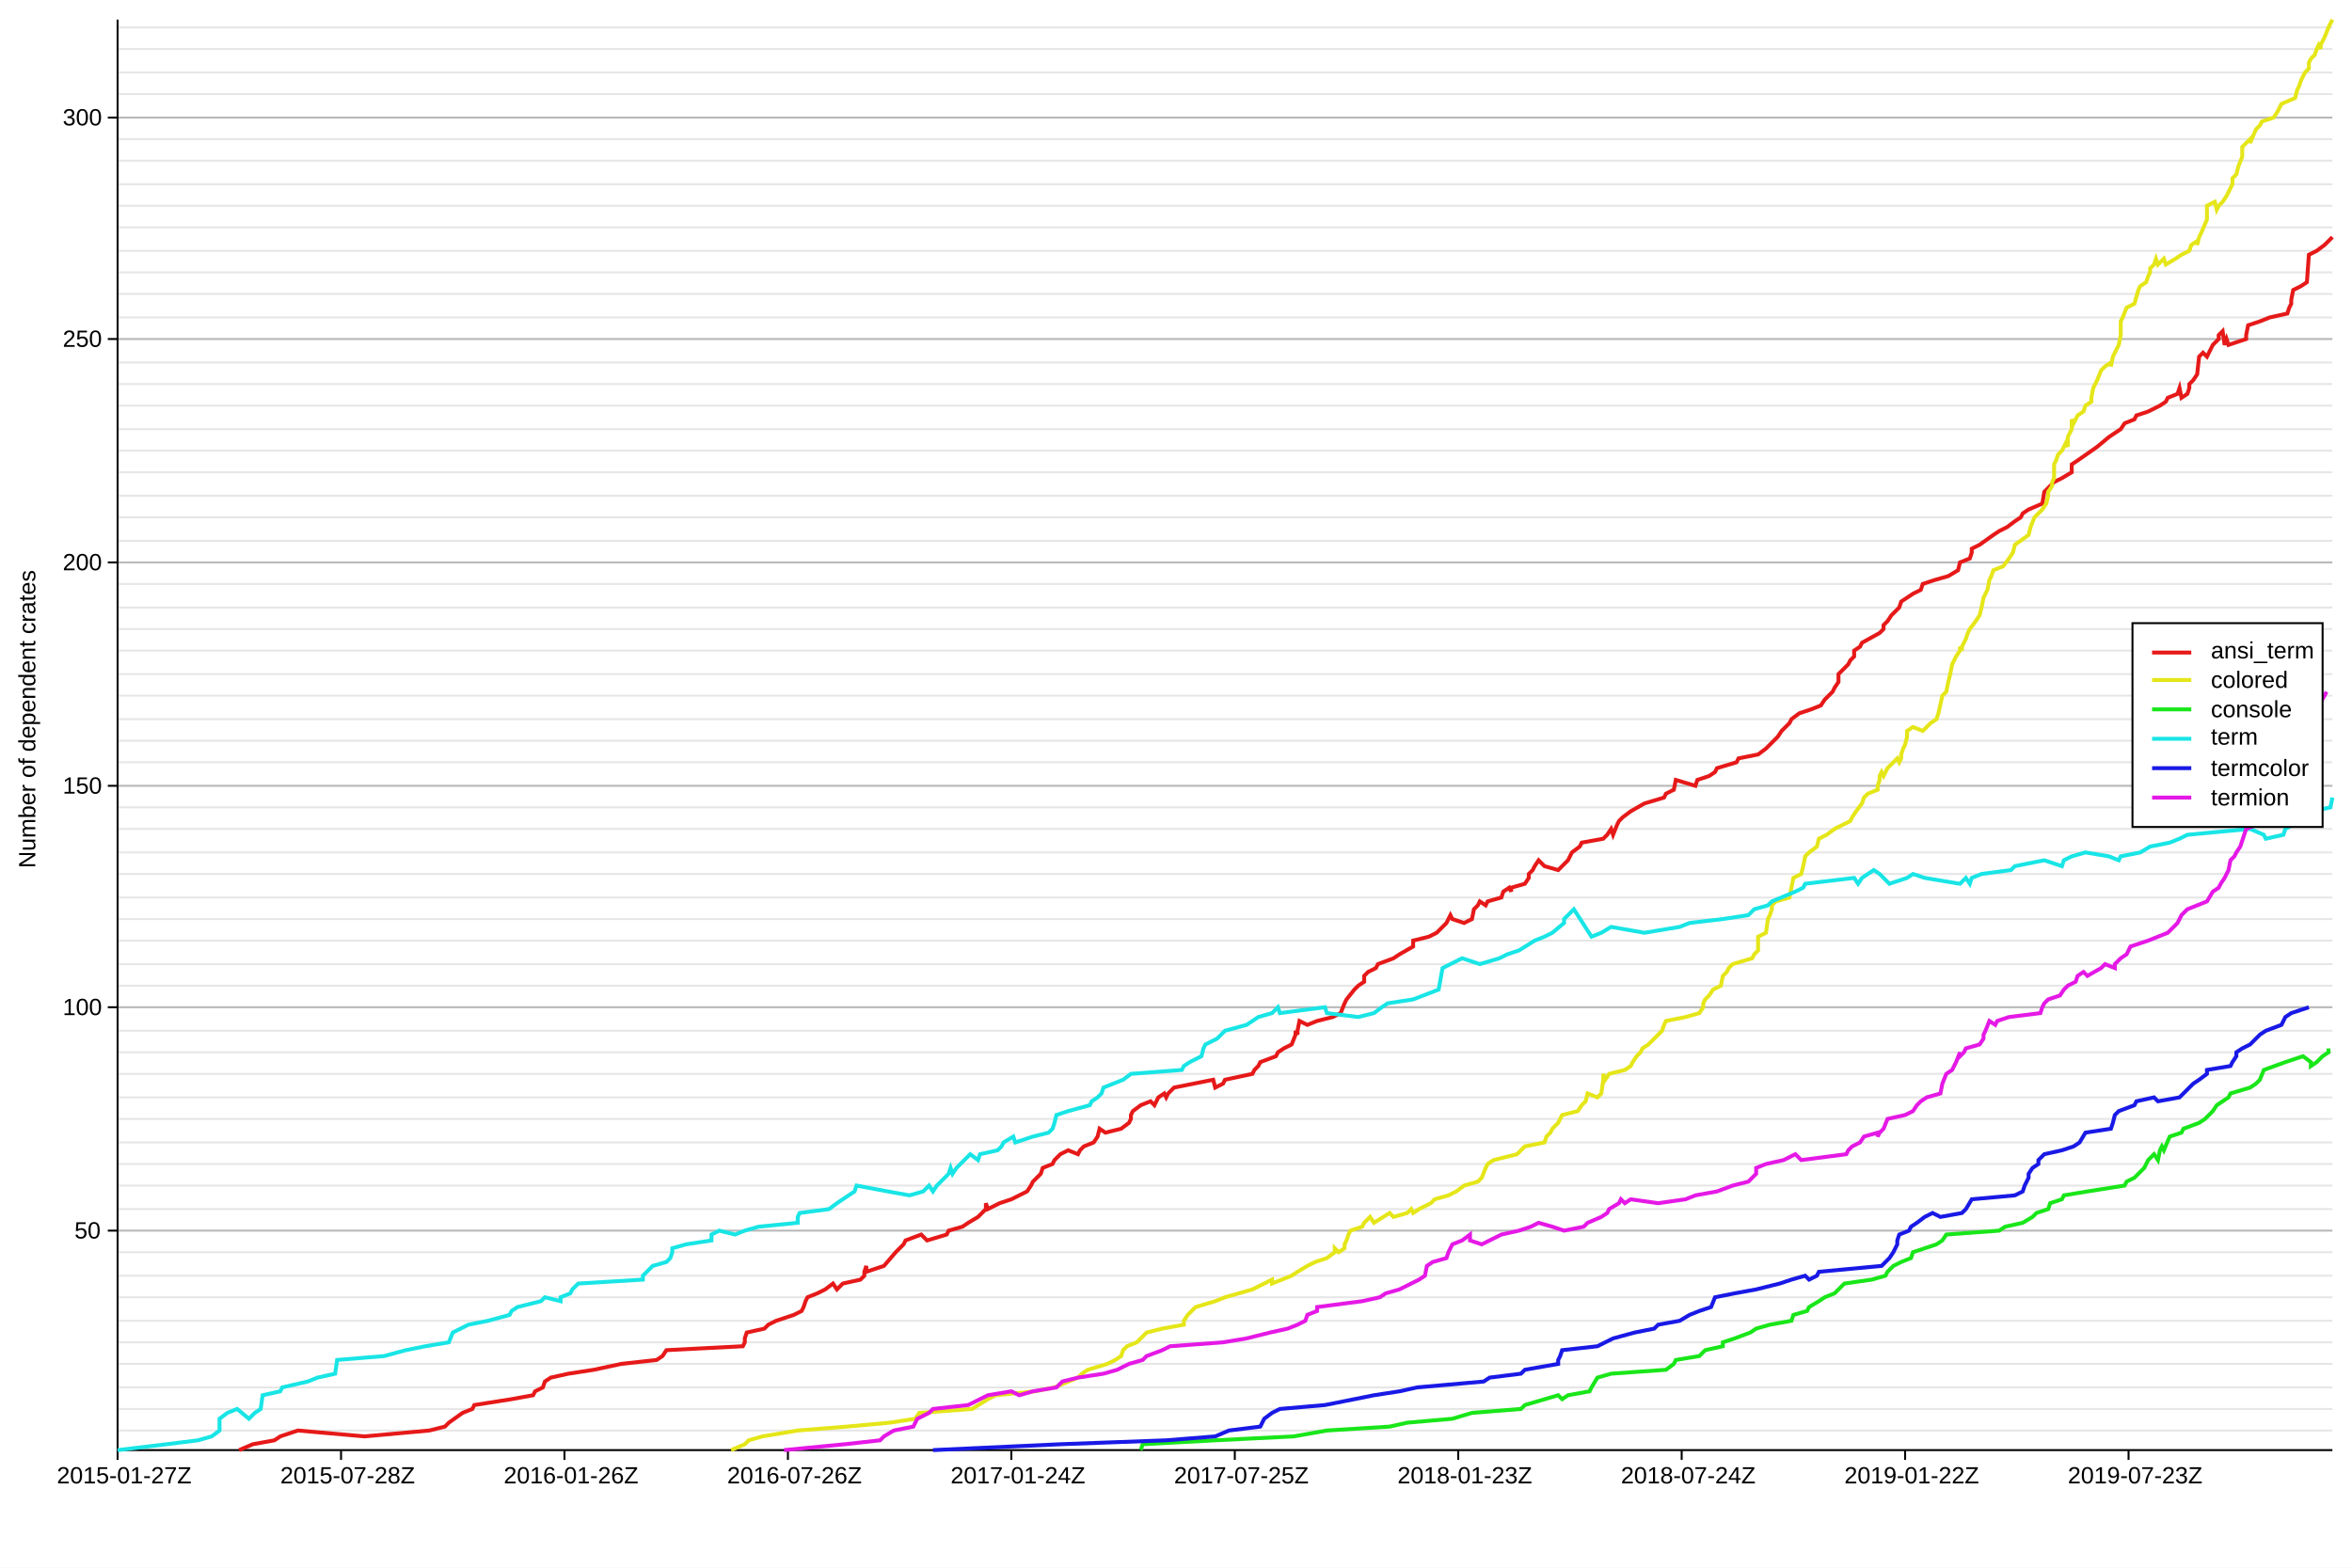
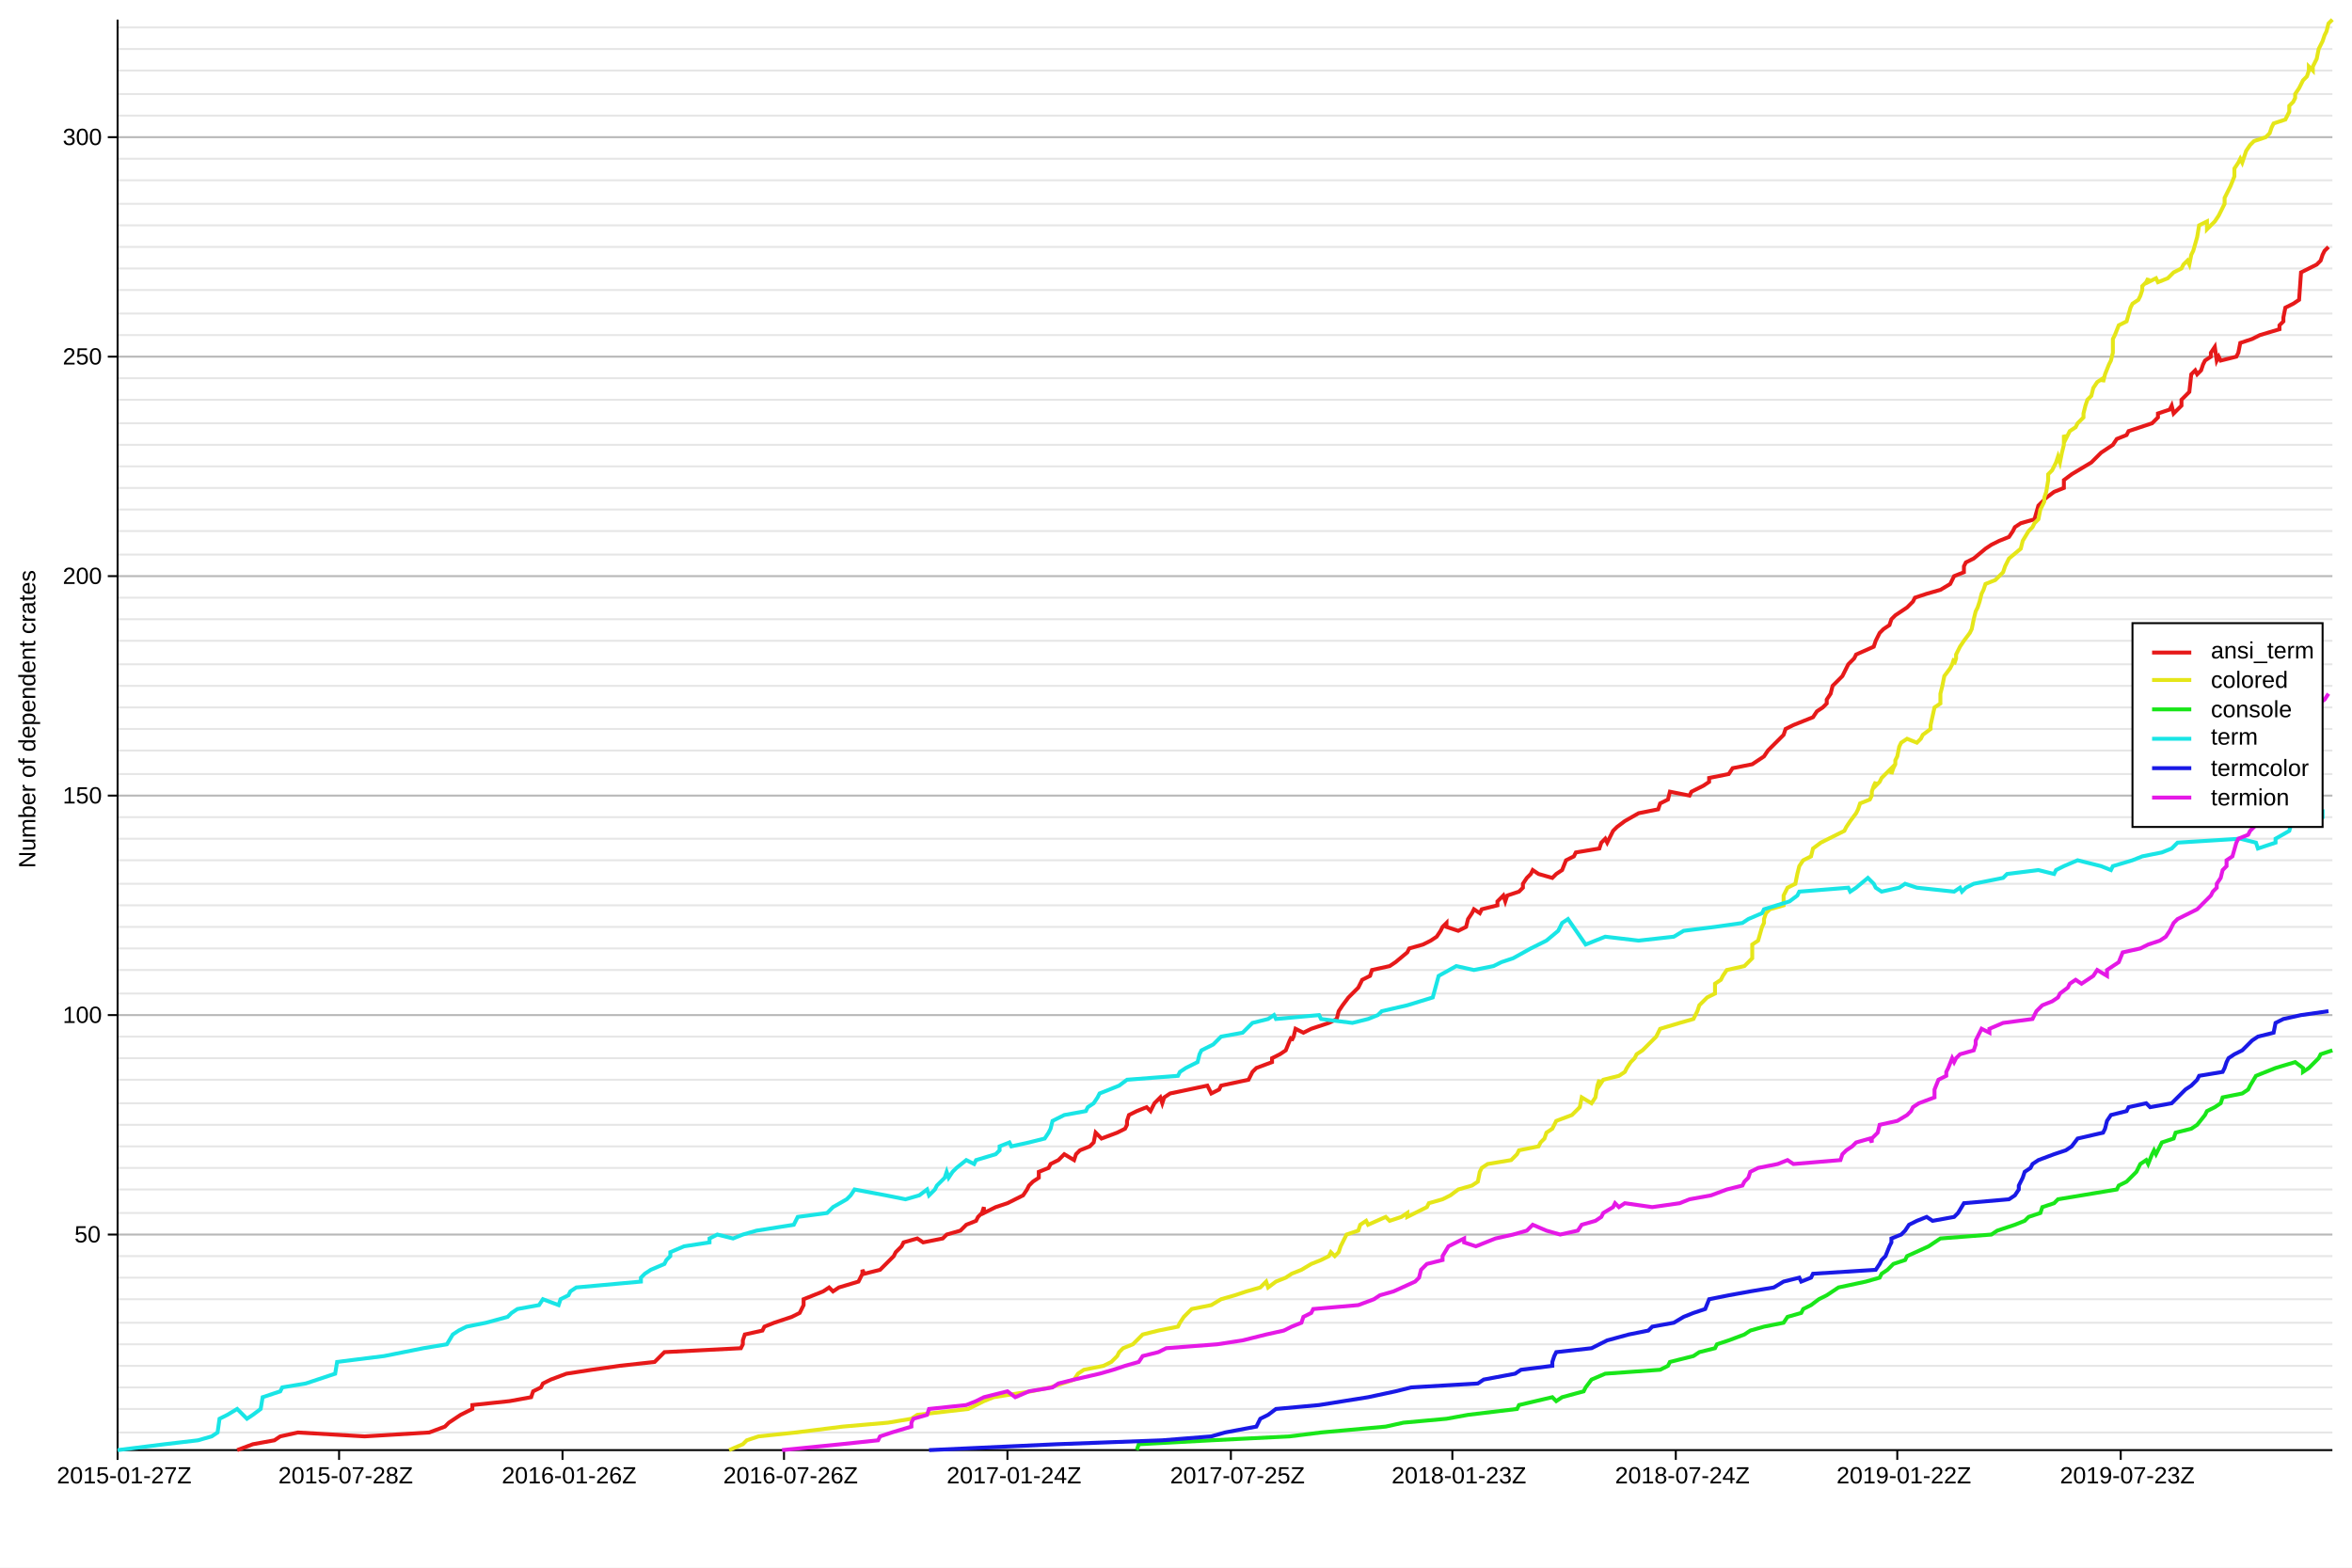
<svg xmlns="http://www.w3.org/2000/svg" viewBox="0 0 1200 800">
  <rect fill="#FFFFFF" height="800" opacity="1" stroke="none" width="1200" x="0" y="0" />
-   <line opacity="0.1" stroke="#000000" stroke-width="1" x1="60" x2="1190" y1="730" y2="730" />
+   <line opacity="0.1" stroke="#000000" stroke-width="1" x1="60" x2="1190" y1="731" y2="731" />
  <line opacity="0.1" stroke="#000000" stroke-width="1" x1="60" x2="1190" y1="719" y2="719" />
  <line opacity="0.1" stroke="#000000" stroke-width="1" x1="60" x2="1190" y1="708" y2="708" />
-   <line opacity="0.1" stroke="#000000" stroke-width="1" x1="60" x2="1190" y1="696" y2="696" />
-   <line opacity="0.1" stroke="#000000" stroke-width="1" x1="60" x2="1190" y1="685" y2="685" />
-   <line opacity="0.1" stroke="#000000" stroke-width="1" x1="60" x2="1190" y1="674" y2="674" />
-   <line opacity="0.1" stroke="#000000" stroke-width="1" x1="60" x2="1190" y1="662" y2="662" />
-   <line opacity="0.1" stroke="#000000" stroke-width="1" x1="60" x2="1190" y1="651" y2="651" />
-   <line opacity="0.1" stroke="#000000" stroke-width="1" x1="60" x2="1190" y1="639" y2="639" />
-   <line opacity="0.1" stroke="#000000" stroke-width="1" x1="60" x2="1190" y1="628" y2="628" />
-   <line opacity="0.1" stroke="#000000" stroke-width="1" x1="60" x2="1190" y1="617" y2="617" />
-   <line opacity="0.1" stroke="#000000" stroke-width="1" x1="60" x2="1190" y1="605" y2="605" />
-   <line opacity="0.1" stroke="#000000" stroke-width="1" x1="60" x2="1190" y1="594" y2="594" />
-   <line opacity="0.1" stroke="#000000" stroke-width="1" x1="60" x2="1190" y1="583" y2="583" />
-   <line opacity="0.1" stroke="#000000" stroke-width="1" x1="60" x2="1190" y1="571" y2="571" />
-   <line opacity="0.1" stroke="#000000" stroke-width="1" x1="60" x2="1190" y1="560" y2="560" />
-   <line opacity="0.1" stroke="#000000" stroke-width="1" x1="60" x2="1190" y1="548" y2="548" />
-   <line opacity="0.1" stroke="#000000" stroke-width="1" x1="60" x2="1190" y1="537" y2="537" />
-   <line opacity="0.1" stroke="#000000" stroke-width="1" x1="60" x2="1190" y1="526" y2="526" />
-   <line opacity="0.1" stroke="#000000" stroke-width="1" x1="60" x2="1190" y1="514" y2="514" />
-   <line opacity="0.1" stroke="#000000" stroke-width="1" x1="60" x2="1190" y1="503" y2="503" />
-   <line opacity="0.1" stroke="#000000" stroke-width="1" x1="60" x2="1190" y1="492" y2="492" />
-   <line opacity="0.1" stroke="#000000" stroke-width="1" x1="60" x2="1190" y1="480" y2="480" />
-   <line opacity="0.1" stroke="#000000" stroke-width="1" x1="60" x2="1190" y1="469" y2="469" />
-   <line opacity="0.1" stroke="#000000" stroke-width="1" x1="60" x2="1190" y1="458" y2="458" />
-   <line opacity="0.1" stroke="#000000" stroke-width="1" x1="60" x2="1190" y1="446" y2="446" />
-   <line opacity="0.1" stroke="#000000" stroke-width="1" x1="60" x2="1190" y1="435" y2="435" />
-   <line opacity="0.1" stroke="#000000" stroke-width="1" x1="60" x2="1190" y1="423" y2="423" />
-   <line opacity="0.1" stroke="#000000" stroke-width="1" x1="60" x2="1190" y1="412" y2="412" />
-   <line opacity="0.1" stroke="#000000" stroke-width="1" x1="60" x2="1190" y1="401" y2="401" />
-   <line opacity="0.1" stroke="#000000" stroke-width="1" x1="60" x2="1190" y1="389" y2="389" />
-   <line opacity="0.1" stroke="#000000" stroke-width="1" x1="60" x2="1190" y1="378" y2="378" />
-   <line opacity="0.1" stroke="#000000" stroke-width="1" x1="60" x2="1190" y1="367" y2="367" />
-   <line opacity="0.1" stroke="#000000" stroke-width="1" x1="60" x2="1190" y1="355" y2="355" />
-   <line opacity="0.1" stroke="#000000" stroke-width="1" x1="60" x2="1190" y1="344" y2="344" />
-   <line opacity="0.1" stroke="#000000" stroke-width="1" x1="60" x2="1190" y1="332" y2="332" />
-   <line opacity="0.1" stroke="#000000" stroke-width="1" x1="60" x2="1190" y1="321" y2="321" />
-   <line opacity="0.1" stroke="#000000" stroke-width="1" x1="60" x2="1190" y1="310" y2="310" />
-   <line opacity="0.1" stroke="#000000" stroke-width="1" x1="60" x2="1190" y1="298" y2="298" />
-   <line opacity="0.1" stroke="#000000" stroke-width="1" x1="60" x2="1190" y1="287" y2="287" />
-   <line opacity="0.1" stroke="#000000" stroke-width="1" x1="60" x2="1190" y1="276" y2="276" />
-   <line opacity="0.1" stroke="#000000" stroke-width="1" x1="60" x2="1190" y1="264" y2="264" />
-   <line opacity="0.1" stroke="#000000" stroke-width="1" x1="60" x2="1190" y1="253" y2="253" />
-   <line opacity="0.1" stroke="#000000" stroke-width="1" x1="60" x2="1190" y1="241" y2="241" />
-   <line opacity="0.1" stroke="#000000" stroke-width="1" x1="60" x2="1190" y1="230" y2="230" />
-   <line opacity="0.1" stroke="#000000" stroke-width="1" x1="60" x2="1190" y1="219" y2="219" />
-   <line opacity="0.1" stroke="#000000" stroke-width="1" x1="60" x2="1190" y1="207" y2="207" />
-   <line opacity="0.1" stroke="#000000" stroke-width="1" x1="60" x2="1190" y1="196" y2="196" />
-   <line opacity="0.1" stroke="#000000" stroke-width="1" x1="60" x2="1190" y1="185" y2="185" />
-   <line opacity="0.1" stroke="#000000" stroke-width="1" x1="60" x2="1190" y1="173" y2="173" />
-   <line opacity="0.1" stroke="#000000" stroke-width="1" x1="60" x2="1190" y1="162" y2="162" />
-   <line opacity="0.1" stroke="#000000" stroke-width="1" x1="60" x2="1190" y1="150" y2="150" />
-   <line opacity="0.1" stroke="#000000" stroke-width="1" x1="60" x2="1190" y1="139" y2="139" />
-   <line opacity="0.1" stroke="#000000" stroke-width="1" x1="60" x2="1190" y1="128" y2="128" />
-   <line opacity="0.1" stroke="#000000" stroke-width="1" x1="60" x2="1190" y1="116" y2="116" />
-   <line opacity="0.1" stroke="#000000" stroke-width="1" x1="60" x2="1190" y1="105" y2="105" />
-   <line opacity="0.1" stroke="#000000" stroke-width="1" x1="60" x2="1190" y1="94" y2="94" />
-   <line opacity="0.1" stroke="#000000" stroke-width="1" x1="60" x2="1190" y1="82" y2="82" />
-   <line opacity="0.1" stroke="#000000" stroke-width="1" x1="60" x2="1190" y1="71" y2="71" />
-   <line opacity="0.1" stroke="#000000" stroke-width="1" x1="60" x2="1190" y1="60" y2="60" />
+   <line opacity="0.1" stroke="#000000" stroke-width="1" x1="60" x2="1190" y1="697" y2="697" />
+   <line opacity="0.1" stroke="#000000" stroke-width="1" x1="60" x2="1190" y1="686" y2="686" />
+   <line opacity="0.1" stroke="#000000" stroke-width="1" x1="60" x2="1190" y1="675" y2="675" />
+   <line opacity="0.1" stroke="#000000" stroke-width="1" x1="60" x2="1190" y1="663" y2="663" />
+   <line opacity="0.1" stroke="#000000" stroke-width="1" x1="60" x2="1190" y1="652" y2="652" />
+   <line opacity="0.1" stroke="#000000" stroke-width="1" x1="60" x2="1190" y1="641" y2="641" />
+   <line opacity="0.1" stroke="#000000" stroke-width="1" x1="60" x2="1190" y1="630" y2="630" />
+   <line opacity="0.1" stroke="#000000" stroke-width="1" x1="60" x2="1190" y1="619" y2="619" />
+   <line opacity="0.1" stroke="#000000" stroke-width="1" x1="60" x2="1190" y1="607" y2="607" />
+   <line opacity="0.1" stroke="#000000" stroke-width="1" x1="60" x2="1190" y1="596" y2="596" />
+   <line opacity="0.1" stroke="#000000" stroke-width="1" x1="60" x2="1190" y1="585" y2="585" />
+   <line opacity="0.1" stroke="#000000" stroke-width="1" x1="60" x2="1190" y1="574" y2="574" />
+   <line opacity="0.1" stroke="#000000" stroke-width="1" x1="60" x2="1190" y1="563" y2="563" />
+   <line opacity="0.1" stroke="#000000" stroke-width="1" x1="60" x2="1190" y1="551" y2="551" />
+   <line opacity="0.1" stroke="#000000" stroke-width="1" x1="60" x2="1190" y1="540" y2="540" />
+   <line opacity="0.1" stroke="#000000" stroke-width="1" x1="60" x2="1190" y1="529" y2="529" />
+   <line opacity="0.1" stroke="#000000" stroke-width="1" x1="60" x2="1190" y1="518" y2="518" />
+   <line opacity="0.1" stroke="#000000" stroke-width="1" x1="60" x2="1190" y1="507" y2="507" />
+   <line opacity="0.1" stroke="#000000" stroke-width="1" x1="60" x2="1190" y1="495" y2="495" />
+   <line opacity="0.1" stroke="#000000" stroke-width="1" x1="60" x2="1190" y1="484" y2="484" />
+   <line opacity="0.1" stroke="#000000" stroke-width="1" x1="60" x2="1190" y1="473" y2="473" />
+   <line opacity="0.1" stroke="#000000" stroke-width="1" x1="60" x2="1190" y1="462" y2="462" />
+   <line opacity="0.1" stroke="#000000" stroke-width="1" x1="60" x2="1190" y1="451" y2="451" />
+   <line opacity="0.1" stroke="#000000" stroke-width="1" x1="60" x2="1190" y1="439" y2="439" />
+   <line opacity="0.1" stroke="#000000" stroke-width="1" x1="60" x2="1190" y1="428" y2="428" />
+   <line opacity="0.1" stroke="#000000" stroke-width="1" x1="60" x2="1190" y1="417" y2="417" />
+   <line opacity="0.1" stroke="#000000" stroke-width="1" x1="60" x2="1190" y1="406" y2="406" />
+   <line opacity="0.1" stroke="#000000" stroke-width="1" x1="60" x2="1190" y1="395" y2="395" />
+   <line opacity="0.1" stroke="#000000" stroke-width="1" x1="60" x2="1190" y1="383" y2="383" />
+   <line opacity="0.1" stroke="#000000" stroke-width="1" x1="60" x2="1190" y1="372" y2="372" />
+   <line opacity="0.1" stroke="#000000" stroke-width="1" x1="60" x2="1190" y1="361" y2="361" />
+   <line opacity="0.1" stroke="#000000" stroke-width="1" x1="60" x2="1190" y1="350" y2="350" />
+   <line opacity="0.1" stroke="#000000" stroke-width="1" x1="60" x2="1190" y1="339" y2="339" />
+   <line opacity="0.1" stroke="#000000" stroke-width="1" x1="60" x2="1190" y1="327" y2="327" />
+   <line opacity="0.1" stroke="#000000" stroke-width="1" x1="60" x2="1190" y1="316" y2="316" />
+   <line opacity="0.1" stroke="#000000" stroke-width="1" x1="60" x2="1190" y1="305" y2="305" />
+   <line opacity="0.1" stroke="#000000" stroke-width="1" x1="60" x2="1190" y1="294" y2="294" />
+   <line opacity="0.1" stroke="#000000" stroke-width="1" x1="60" x2="1190" y1="283" y2="283" />
+   <line opacity="0.1" stroke="#000000" stroke-width="1" x1="60" x2="1190" y1="271" y2="271" />
+   <line opacity="0.1" stroke="#000000" stroke-width="1" x1="60" x2="1190" y1="260" y2="260" />
+   <line opacity="0.1" stroke="#000000" stroke-width="1" x1="60" x2="1190" y1="249" y2="249" />
+   <line opacity="0.1" stroke="#000000" stroke-width="1" x1="60" x2="1190" y1="238" y2="238" />
+   <line opacity="0.1" stroke="#000000" stroke-width="1" x1="60" x2="1190" y1="227" y2="227" />
+   <line opacity="0.1" stroke="#000000" stroke-width="1" x1="60" x2="1190" y1="216" y2="216" />
+   <line opacity="0.1" stroke="#000000" stroke-width="1" x1="60" x2="1190" y1="204" y2="204" />
+   <line opacity="0.1" stroke="#000000" stroke-width="1" x1="60" x2="1190" y1="193" y2="193" />
+   <line opacity="0.1" stroke="#000000" stroke-width="1" x1="60" x2="1190" y1="182" y2="182" />
+   <line opacity="0.1" stroke="#000000" stroke-width="1" x1="60" x2="1190" y1="171" y2="171" />
+   <line opacity="0.1" stroke="#000000" stroke-width="1" x1="60" x2="1190" y1="160" y2="160" />
+   <line opacity="0.1" stroke="#000000" stroke-width="1" x1="60" x2="1190" y1="148" y2="148" />
+   <line opacity="0.1" stroke="#000000" stroke-width="1" x1="60" x2="1190" y1="137" y2="137" />
+   <line opacity="0.1" stroke="#000000" stroke-width="1" x1="60" x2="1190" y1="126" y2="126" />
+   <line opacity="0.1" stroke="#000000" stroke-width="1" x1="60" x2="1190" y1="115" y2="115" />
+   <line opacity="0.1" stroke="#000000" stroke-width="1" x1="60" x2="1190" y1="104" y2="104" />
+   <line opacity="0.1" stroke="#000000" stroke-width="1" x1="60" x2="1190" y1="92" y2="92" />
+   <line opacity="0.1" stroke="#000000" stroke-width="1" x1="60" x2="1190" y1="81" y2="81" />
+   <line opacity="0.1" stroke="#000000" stroke-width="1" x1="60" x2="1190" y1="70" y2="70" />
+   <line opacity="0.1" stroke="#000000" stroke-width="1" x1="60" x2="1190" y1="59" y2="59" />
  <line opacity="0.1" stroke="#000000" stroke-width="1" x1="60" x2="1190" y1="48" y2="48" />
-   <line opacity="0.1" stroke="#000000" stroke-width="1" x1="60" x2="1190" y1="37" y2="37" />
+   <line opacity="0.1" stroke="#000000" stroke-width="1" x1="60" x2="1190" y1="36" y2="36" />
  <line opacity="0.1" stroke="#000000" stroke-width="1" x1="60" x2="1190" y1="25" y2="25" />
  <line opacity="0.1" stroke="#000000" stroke-width="1" x1="60" x2="1190" y1="14" y2="14" />
  <text fill="#000000" font-family="Arial" font-size="12" opacity="1" transform="rotate(270, 10, 443)" x="10" y="451">
Number of dependent crates
</text>
-   <line opacity="0.2" stroke="#000000" stroke-width="1" x1="60" x2="1190" y1="628" y2="628" />
-   <line opacity="0.2" stroke="#000000" stroke-width="1" x1="60" x2="1190" y1="514" y2="514" />
-   <line opacity="0.2" stroke="#000000" stroke-width="1" x1="60" x2="1190" y1="401" y2="401" />
-   <line opacity="0.2" stroke="#000000" stroke-width="1" x1="60" x2="1190" y1="287" y2="287" />
-   <line opacity="0.2" stroke="#000000" stroke-width="1" x1="60" x2="1190" y1="173" y2="173" />
-   <line opacity="0.2" stroke="#000000" stroke-width="1" x1="60" x2="1190" y1="60" y2="60" />
+   <line opacity="0.2" stroke="#000000" stroke-width="1" x1="60" x2="1190" y1="630" y2="630" />
+   <line opacity="0.2" stroke="#000000" stroke-width="1" x1="60" x2="1190" y1="518" y2="518" />
+   <line opacity="0.2" stroke="#000000" stroke-width="1" x1="60" x2="1190" y1="406" y2="406" />
+   <line opacity="0.2" stroke="#000000" stroke-width="1" x1="60" x2="1190" y1="294" y2="294" />
+   <line opacity="0.2" stroke="#000000" stroke-width="1" x1="60" x2="1190" y1="182" y2="182" />
+   <line opacity="0.2" stroke="#000000" stroke-width="1" x1="60" x2="1190" y1="70" y2="70" />
  <polyline fill="none" opacity="1" points="60,740 60,10 " stroke="#000000" stroke-width="1" />
-   <text fill="#000000" font-family="Arial" font-size="12" opacity="1" x="38" y="632">
+   <text fill="#000000" font-family="Arial" font-size="12" opacity="1" x="38" y="634">
50
</text>
-   <polyline fill="none" opacity="1" points="55,628 60,628 " stroke="#000000" stroke-width="1" />
-   <text fill="#000000" font-family="Arial" font-size="12" opacity="1" x="32" y="518">
+   <polyline fill="none" opacity="1" points="55,630 60,630 " stroke="#000000" stroke-width="1" />
+   <text fill="#000000" font-family="Arial" font-size="12" opacity="1" x="32" y="522">
100
</text>
-   <polyline fill="none" opacity="1" points="55,514 60,514 " stroke="#000000" stroke-width="1" />
-   <text fill="#000000" font-family="Arial" font-size="12" opacity="1" x="32" y="405">
+   <polyline fill="none" opacity="1" points="55,518 60,518 " stroke="#000000" stroke-width="1" />
+   <text fill="#000000" font-family="Arial" font-size="12" opacity="1" x="32" y="410">
150
</text>
-   <polyline fill="none" opacity="1" points="55,401 60,401 " stroke="#000000" stroke-width="1" />
-   <text fill="#000000" font-family="Arial" font-size="12" opacity="1" x="32" y="291">
+   <polyline fill="none" opacity="1" points="55,406 60,406 " stroke="#000000" stroke-width="1" />
+   <text fill="#000000" font-family="Arial" font-size="12" opacity="1" x="32" y="298">
200
</text>
-   <polyline fill="none" opacity="1" points="55,287 60,287 " stroke="#000000" stroke-width="1" />
-   <text fill="#000000" font-family="Arial" font-size="12" opacity="1" x="32" y="177">
+   <polyline fill="none" opacity="1" points="55,294 60,294 " stroke="#000000" stroke-width="1" />
+   <text fill="#000000" font-family="Arial" font-size="12" opacity="1" x="32" y="186">
250
</text>
-   <polyline fill="none" opacity="1" points="55,173 60,173 " stroke="#000000" stroke-width="1" />
-   <text fill="#000000" font-family="Arial" font-size="12" opacity="1" x="32" y="64">
+   <polyline fill="none" opacity="1" points="55,182 60,182 " stroke="#000000" stroke-width="1" />
+   <text fill="#000000" font-family="Arial" font-size="12" opacity="1" x="32" y="74">
300
</text>
-   <polyline fill="none" opacity="1" points="55,60 60,60 " stroke="#000000" stroke-width="1" />
+   <polyline fill="none" opacity="1" points="55,70 60,70 " stroke="#000000" stroke-width="1" />
  <polyline fill="none" opacity="1" points="60,740 1190,740 " stroke="#000000" stroke-width="1" />
  <text fill="#000000" font-family="Arial" font-size="12" opacity="1" x="29" y="757">
2015-01-27Z
</text>
  <polyline fill="none" opacity="1" points="60,740 60,745 " stroke="#000000" stroke-width="1" />
-   <text fill="#000000" font-family="Arial" font-size="12" opacity="1" x="143" y="757">
+   <text fill="#000000" font-family="Arial" font-size="12" opacity="1" x="142" y="757">
2015-07-28Z
</text>
-   <polyline fill="none" opacity="1" points="174,740 174,745 " stroke="#000000" stroke-width="1" />
-   <text fill="#000000" font-family="Arial" font-size="12" opacity="1" x="257" y="757">
+   <polyline fill="none" opacity="1" points="173,740 173,745 " stroke="#000000" stroke-width="1" />
+   <text fill="#000000" font-family="Arial" font-size="12" opacity="1" x="256" y="757">
2016-01-26Z
</text>
-   <polyline fill="none" opacity="1" points="288,740 288,745 " stroke="#000000" stroke-width="1" />
-   <text fill="#000000" font-family="Arial" font-size="12" opacity="1" x="371" y="757">
+   <polyline fill="none" opacity="1" points="287,740 287,745 " stroke="#000000" stroke-width="1" />
+   <text fill="#000000" font-family="Arial" font-size="12" opacity="1" x="369" y="757">
2016-07-26Z
</text>
-   <polyline fill="none" opacity="1" points="402,740 402,745 " stroke="#000000" stroke-width="1" />
-   <text fill="#000000" font-family="Arial" font-size="12" opacity="1" x="485" y="757">
+   <polyline fill="none" opacity="1" points="400,740 400,745 " stroke="#000000" stroke-width="1" />
+   <text fill="#000000" font-family="Arial" font-size="12" opacity="1" x="483" y="757">
2017-01-24Z
</text>
-   <polyline fill="none" opacity="1" points="516,740 516,745 " stroke="#000000" stroke-width="1" />
-   <text fill="#000000" font-family="Arial" font-size="12" opacity="1" x="599" y="757">
+   <polyline fill="none" opacity="1" points="514,740 514,745 " stroke="#000000" stroke-width="1" />
+   <text fill="#000000" font-family="Arial" font-size="12" opacity="1" x="597" y="757">
2017-07-25Z
</text>
-   <polyline fill="none" opacity="1" points="630,740 630,745 " stroke="#000000" stroke-width="1" />
-   <text fill="#000000" font-family="Arial" font-size="12" opacity="1" x="713" y="757">
+   <polyline fill="none" opacity="1" points="628,740 628,745 " stroke="#000000" stroke-width="1" />
+   <text fill="#000000" font-family="Arial" font-size="12" opacity="1" x="710" y="757">
2018-01-23Z
</text>
-   <polyline fill="none" opacity="1" points="744,740 744,745 " stroke="#000000" stroke-width="1" />
-   <text fill="#000000" font-family="Arial" font-size="12" opacity="1" x="827" y="757">
+   <polyline fill="none" opacity="1" points="741,740 741,745 " stroke="#000000" stroke-width="1" />
+   <text fill="#000000" font-family="Arial" font-size="12" opacity="1" x="824" y="757">
2018-07-24Z
</text>
-   <polyline fill="none" opacity="1" points="858,740 858,745 " stroke="#000000" stroke-width="1" />
-   <text fill="#000000" font-family="Arial" font-size="12" opacity="1" x="941" y="757">
+   <polyline fill="none" opacity="1" points="855,740 855,745 " stroke="#000000" stroke-width="1" />
+   <text fill="#000000" font-family="Arial" font-size="12" opacity="1" x="937" y="757">
2019-01-22Z
</text>
-   <polyline fill="none" opacity="1" points="972,740 972,745 " stroke="#000000" stroke-width="1" />
-   <text fill="#000000" font-family="Arial" font-size="12" opacity="1" x="1055" y="757">
+   <polyline fill="none" opacity="1" points="968,740 968,745 " stroke="#000000" stroke-width="1" />
+   <text fill="#000000" font-family="Arial" font-size="12" opacity="1" x="1051" y="757">
2019-07-23Z
</text>
-   <polyline fill="none" opacity="1" points="1086,740 1086,745 " stroke="#000000" stroke-width="1" />
-   <polyline fill="none" opacity="1" points="122,740 129,737 140,735 143,733 152,730 186,733 219,730 227,728 229,726 236,721 241,719 242,717 261,714 272,712 273,710 277,708 278,705 281,703 290,701 303,699 317,696 335,694 338,692 340,689 379,687 380,685 380,683 381,680 390,678 392,676 396,674 405,671 409,669 410,667 411,664 412,662 417,660 421,658 425,655 427,658 430,655 439,653 441,651 441,649 442,646 442,649 451,646 457,639 459,637 461,635 462,633 470,630 473,633 483,630 484,628 491,626 494,624 499,621 501,619 503,617 503,614 504,617 510,614 516,612 520,610 524,608 526,605 527,603 529,601 531,599 532,596 537,594 538,592 541,589 545,587 550,589 551,587 553,585 558,583 560,580 561,576 564,578 572,576 576,573 577,571 577,569 578,567 582,564 587,562 589,564 590,562 591,560 594,558 595,560 596,558 599,555 619,551 620,555 624,553 625,551 639,548 640,546 642,544 643,542 651,539 652,537 655,535 659,533 661,528 661,526 662,528 662,526 663,521 667,523 672,521 680,519 684,517 686,512 687,510 691,505 693,503 696,501 696,498 698,496 702,494 703,492 711,489 714,487 721,483 721,480 729,478 733,476 736,473 738,471 739,469 740,467 741,469 747,471 751,469 752,464 754,462 755,460 758,462 759,460 766,458 767,455 770,453 771,455 771,453 778,451 780,448 780,446 782,444 783,442 785,439 788,442 795,444 797,442 800,439 802,435 806,432 807,430 818,428 820,426 822,423 823,426 825,421 826,419 828,417 832,414 839,410 849,407 850,405 854,403 855,398 865,401 866,398 872,396 875,394 876,392 886,389 887,387 897,385 901,382 903,380 905,378 907,376 909,373 911,371 913,369 914,367 918,364 924,362 929,360 931,357 933,355 935,353 936,351 938,348 938,344 943,339 944,337 946,335 946,332 949,330 950,328 959,323 961,321 961,319 963,317 965,314 967,312 969,310 970,307 973,305 976,303 980,301 981,298 987,296 994,294 999,291 1000,287 1005,285 1006,282 1006,280 1010,278 1017,273 1020,271 1024,269 1028,266 1031,264 1032,262 1035,260 1042,257 1043,251 1046,248 1048,246 1052,244 1057,241 1057,237 1060,235 1070,228 1076,223 1079,221 1082,219 1084,216 1089,214 1090,212 1096,210 1102,207 1105,205 1106,203 1111,201 1112,198 1113,203 1116,201 1117,198 1117,196 1119,194 1121,191 1122,182 1124,180 1126,182 1127,180 1128,178 1129,176 1132,173 1132,171 1134,169 1135,176 1136,173 1137,176 1146,173 1146,171 1147,166 1153,164 1158,162 1167,160 1168,157 1169,155 1169,153 1170,148 1174,146 1177,144 1178,130 1182,128 1186,125 1188,123 1190,121 " stroke="#E61919" stroke-width="2" />
-   <polyline fill="none" opacity="1" points="373,740 380,737 382,735 389,733 407,730 432,728 454,726 467,724 469,721 496,719 504,714 508,712 528,710 538,708 550,703 552,701 555,699 565,696 569,694 572,692 573,689 575,687 580,685 582,683 585,680 593,678 604,676 604,674 606,671 608,669 610,667 620,664 625,662 632,660 639,658 645,655 649,653 649,655 654,653 659,651 662,649 667,646 671,644 677,642 681,639 681,637 683,639 686,637 686,635 687,633 688,630 689,628 695,626 696,624 699,621 701,624 709,619 711,621 718,619 720,617 721,619 724,617 730,614 732,612 739,610 743,608 747,605 754,603 756,601 758,596 759,594 762,592 774,589 776,587 778,585 788,583 789,580 791,578 792,576 795,573 796,571 797,569 805,567 807,564 809,562 810,558 815,560 817,558 818,551 818,548 819,551 821,548 829,546 832,544 833,542 835,539 837,537 838,535 841,533 844,530 848,526 849,523 850,521 860,519 867,517 869,514 869,512 870,510 872,508 874,505 878,503 879,498 881,496 882,494 884,492 894,489 895,487 897,485 897,478 901,476 902,469 903,467 904,464 904,462 906,460 913,458 914,453 915,448 919,446 920,442 921,437 923,435 927,432 928,428 932,426 936,423 940,421 944,419 945,417 947,414 950,410 951,407 953,405 958,403 958,401 959,398 959,396 960,394 961,396 962,394 963,392 968,387 969,389 970,387 970,385 971,382 972,380 973,376 973,373 976,371 981,373 983,371 985,369 988,367 989,364 991,355 993,353 994,348 995,344 996,339 998,335 1000,332 1000,330 1001,332 1001,330 1002,328 1003,326 1004,323 1005,321 1008,317 1010,314 1011,310 1012,305 1013,303 1014,301 1015,296 1016,294 1017,291 1022,289 1025,285 1027,282 1028,278 1035,273 1036,269 1038,264 1040,262 1042,260 1044,257 1045,253 1045,251 1047,248 1047,246 1048,244 1048,237 1049,235 1050,232 1052,230 1053,228 1054,226 1055,228 1055,223 1057,219 1057,214 1058,216 1059,214 1060,212 1063,210 1064,207 1067,205 1067,203 1068,198 1069,196 1070,194 1072,189 1074,187 1077,185 1077,187 1078,182 1080,178 1081,176 1082,171 1082,164 1083,162 1085,157 1089,155 1091,148 1092,146 1095,144 1096,141 1097,139 1097,137 1099,135 1100,132 1101,135 1104,132 1105,135 1110,132 1113,130 1117,128 1118,125 1121,123 1121,125 1122,121 1123,119 1126,112 1126,105 1130,103 1131,107 1132,105 1134,103 1136,100 1137,98 1138,96 1139,94 1139,91 1141,89 1142,85 1144,80 1144,75 1146,73 1148,71 1148,73 1151,66 1153,64 1154,62 1160,60 1162,57 1163,55 1164,53 1171,50 1172,46 1173,44 1174,41 1175,39 1176,37 1178,35 1178,32 1179,30 1181,28 1182,25 1183,23 1184,25 1184,23 1185,21 1186,19 1188,14 1190,10 " stroke="#E5E619" stroke-width="2" />
-   <polyline fill="none" opacity="1" points="582,740 583,737 620,735 660,733 677,730 709,728 718,726 741,724 751,721 776,719 778,717 795,712 797,714 800,712 811,710 812,708 815,703 822,701 850,699 854,696 855,694 867,692 870,689 879,687 879,685 885,683 893,680 896,678 903,676 914,674 915,671 922,669 923,667 928,664 931,662 936,660 938,658 941,655 955,653 962,651 963,649 966,646 970,644 975,642 976,639 988,635 991,633 993,630 1020,628 1023,626 1032,624 1037,621 1039,619 1045,617 1046,614 1052,612 1053,610 1065,608 1084,605 1085,603 1089,601 1091,599 1094,596 1095,594 1096,592 1099,589 1101,592 1102,587 1103,585 1104,587 1107,580 1113,578 1114,576 1122,573 1125,571 1129,567 1131,564 1134,562 1137,560 1138,558 1148,555 1151,553 1153,551 1155,546 1166,542 1175,539 1179,542 1179,544 1182,542 1185,539 1188,537 1188,535 " stroke="#19E619" stroke-width="2" />
-   <polyline fill="none" opacity="1" points="60,740 85,737 101,735 108,733 112,730 112,724 116,721 121,719 127,724 130,721 133,719 134,712 143,710 144,708 157,705 162,703 171,701 172,694 196,692 207,689 217,687 229,685 231,680 235,678 239,676 249,674 260,671 261,669 264,667 276,664 278,662 286,664 286,662 291,660 292,658 295,655 328,653 328,651 330,649 333,646 340,644 342,642 343,639 343,637 350,635 363,633 363,630 367,628 375,630 380,628 387,626 407,624 407,621 408,619 423,617 427,614 433,610 436,608 437,605 453,608 464,610 471,608 474,605 476,608 478,605 480,603 482,601 484,599 485,596 486,599 488,596 490,594 495,589 499,592 500,589 509,587 511,585 512,583 517,580 518,583 527,580 535,578 537,576 538,573 539,569 545,567 556,564 557,562 560,560 562,558 563,555 573,551 577,548 603,546 604,544 607,542 613,539 614,535 615,533 621,530 625,526 636,523 639,521 642,519 649,517 652,514 653,517 676,514 677,517 693,519 701,517 705,514 708,512 721,510 734,505 736,494 746,489 755,492 765,489 769,487 775,485 783,480 788,478 792,476 798,471 798,469 800,467 803,464 812,478 817,476 822,473 839,476 857,473 862,471 879,469 892,467 895,464 902,462 904,460 916,455 920,453 921,451 946,448 948,451 950,448 956,444 959,446 961,448 964,451 973,448 976,446 982,448 1000,451 1003,448 1005,451 1006,448 1011,446 1026,444 1028,442 1043,439 1052,442 1053,439 1057,437 1064,435 1076,437 1081,439 1082,437 1092,435 1097,432 1107,430 1112,428 1116,426 1148,423 1155,426 1156,428 1165,426 1166,423 1173,419 1174,412 1180,414 1189,412 1190,407 " stroke="#19E5E6" stroke-width="2" />
-   <polyline fill="none" opacity="1" points="476,740 541,737 595,735 620,733 627,730 643,728 644,726 645,724 649,721 653,719 676,717 701,712 714,710 723,708 757,705 760,703 776,701 778,699 795,696 795,694 796,692 797,689 815,687 819,685 823,683 834,680 844,678 846,676 857,674 862,671 867,669 873,667 875,662 885,660 896,658 908,655 914,653 921,651 923,653 927,651 928,649 960,646 962,644 964,642 966,639 968,635 968,633 969,630 974,628 975,626 978,624 982,621 986,619 990,621 1001,619 1003,617 1006,612 1028,610 1032,608 1033,605 1034,603 1035,601 1035,599 1037,596 1040,594 1040,592 1043,589 1052,587 1058,585 1061,583 1064,578 1077,576 1078,573 1079,569 1081,567 1089,564 1090,562 1099,560 1101,562 1112,560 1117,555 1119,553 1122,551 1126,548 1126,546 1138,544 1139,542 1141,539 1141,537 1144,535 1148,533 1153,528 1156,526 1164,523 1166,519 1169,517 1178,514 " stroke="#1919E6" stroke-width="2" />
-   <polyline fill="none" opacity="1" points="400,740 431,737 449,735 451,733 456,730 466,728 467,726 468,724 474,721 476,719 494,717 500,714 504,712 516,710 520,712 527,710 539,708 542,705 550,703 563,701 570,699 576,696 583,694 585,692 593,689 597,687 624,685 636,683 648,680 657,678 662,676 666,674 667,671 672,669 672,667 695,664 704,662 707,660 714,658 724,653 727,651 728,646 731,644 738,642 739,639 741,635 746,633 750,630 750,633 756,635 766,630 775,628 781,626 785,624 792,626 798,628 808,626 810,624 817,621 820,619 821,617 826,614 827,612 829,614 832,612 846,614 860,612 865,610 876,608 884,605 892,603 894,601 896,599 896,596 901,594 910,592 916,589 919,592 942,589 943,587 945,585 949,583 951,580 958,578 958,580 959,578 961,576 963,571 972,569 976,567 978,564 980,562 983,560 990,558 991,553 993,548 996,546 997,544 998,542 1000,537 1000,539 1002,537 1003,535 1010,533 1012,530 1012,528 1013,526 1015,521 1018,523 1019,521 1025,519 1041,517 1042,514 1043,512 1045,510 1051,508 1053,505 1055,503 1059,501 1060,498 1063,496 1065,498 1072,494 1074,492 1079,494 1079,492 1082,489 1085,487 1087,483 1096,480 1101,478 1106,476 1109,473 1111,471 1112,469 1113,467 1116,464 1121,462 1126,460 1129,455 1132,453 1133,451 1135,448 1136,446 1137,444 1138,439 1140,437 1141,435 1143,432 1145,426 1146,423 1151,421 1153,419 1154,417 1157,412 1158,407 1159,405 1160,403 1161,401 1163,396 1166,394 1167,392 1175,387 1176,385 1178,380 1178,378 1179,373 1179,371 1180,369 1181,367 1183,360 1186,355 1187,353 " stroke="#E519E6" stroke-width="2" />
+   <polyline fill="none" opacity="1" points="1082,740 1082,745 " stroke="#000000" stroke-width="1" />
+   <polyline fill="none" opacity="1" points="121,740 129,737 140,735 143,733 152,731 186,733 219,731 227,728 229,726 235,722 241,719 241,717 260,715 271,713 272,710 276,708 277,706 281,704 289,701 302,699 316,697 334,695 337,692 339,690 378,688 379,686 379,684 380,681 389,679 390,677 395,675 404,672 408,670 409,668 410,666 410,663 415,661 420,659 423,657 425,659 428,657 438,654 439,652 440,650 440,648 441,650 449,648 456,641 457,639 460,636 461,634 468,632 471,634 481,632 483,630 490,628 493,625 498,623 499,621 501,619 502,616 502,619 508,616 514,614 518,612 522,610 524,607 525,605 527,603 530,601 530,598 535,596 536,594 540,592 543,589 548,592 549,589 551,587 556,585 558,583 559,578 562,581 570,578 574,576 575,574 575,572 576,569 580,567 585,565 587,567 588,565 589,563 592,560 593,563 594,560 597,558 616,554 618,558 622,556 623,554 637,551 638,549 639,547 641,545 649,542 649,540 653,538 656,536 658,531 659,529 659,531 660,529 661,525 665,527 669,525 678,522 682,520 683,516 685,513 688,509 690,507 693,504 694,502 695,500 699,498 700,495 709,493 712,491 718,486 719,484 726,482 730,480 733,478 735,475 736,473 738,471 738,473 744,475 748,473 749,469 751,466 752,464 755,466 756,464 764,462 764,460 767,457 768,460 769,457 775,455 777,453 777,451 779,448 781,446 782,444 785,446 792,448 794,446 797,444 799,439 803,437 804,435 816,433 817,430 819,428 820,430 822,426 823,424 825,422 829,419 836,415 846,413 847,410 851,408 852,404 862,406 863,404 869,401 872,399 872,397 882,395 884,392 894,390 897,388 900,386 902,383 904,381 906,379 908,377 910,375 911,372 915,370 920,368 925,366 927,363 930,361 932,359 932,357 934,354 935,350 940,345 941,343 942,341 943,339 946,336 947,334 956,330 957,327 958,325 959,323 961,321 964,319 965,316 967,314 970,312 973,310 976,307 977,305 983,303 990,301 995,298 997,294 1002,292 1002,289 1003,287 1007,285 1013,280 1016,278 1020,276 1025,274 1027,271 1028,269 1031,267 1038,265 1040,258 1042,256 1044,254 1048,251 1053,249 1053,245 1057,242 1067,236 1072,231 1075,229 1078,227 1080,224 1085,222 1086,220 1092,218 1098,216 1101,213 1101,211 1107,209 1108,207 1109,211 1111,209 1113,207 1113,204 1115,202 1117,200 1118,191 1120,189 1121,191 1123,189 1124,186 1125,184 1128,182 1128,180 1130,177 1131,184 1132,182 1133,184 1141,182 1142,180 1143,175 1149,173 1153,171 1163,168 1163,166 1165,164 1165,162 1166,157 1170,155 1173,153 1174,139 1178,137 1182,135 1184,133 1185,130 1186,128 1188,126 " stroke="#E61919" stroke-width="2" />
+   <polyline fill="none" opacity="1" points="372,740 379,737 381,735 387,733 406,731 430,728 453,726 465,724 468,722 494,719 502,715 507,713 526,710 536,708 548,704 550,701 553,699 563,697 567,695 570,692 571,690 573,688 578,686 580,684 583,681 591,679 601,677 602,675 604,672 606,670 608,668 618,666 623,663 630,661 636,659 643,657 646,654 647,657 651,654 656,652 659,650 664,648 669,645 674,643 678,641 679,639 681,641 683,639 684,636 685,634 686,632 687,630 693,628 694,625 697,623 698,625 707,621 709,623 715,621 718,619 718,621 722,619 728,616 729,614 736,612 740,610 744,607 751,605 754,603 755,598 756,596 759,594 771,592 774,589 775,587 785,585 786,583 788,581 789,578 792,576 793,574 794,572 802,569 804,567 806,565 807,560 812,563 814,560 815,554 816,551 816,554 818,551 826,549 829,547 830,545 832,542 834,540 835,538 838,536 841,533 845,529 846,527 847,525 857,522 864,520 865,518 866,516 867,513 869,511 871,509 875,507 875,502 878,500 879,498 881,495 890,493 892,491 894,489 894,482 897,480 899,473 900,471 900,469 901,466 903,464 910,462 910,457 912,453 916,451 917,446 918,442 920,439 924,437 925,433 929,430 933,428 937,426 941,424 942,422 944,419 947,415 948,413 949,410 954,408 955,406 955,404 956,401 957,399 957,401 959,399 960,397 965,392 965,395 966,392 967,390 967,388 968,386 969,381 970,379 973,377 978,379 980,377 981,375 985,372 985,370 987,361 990,359 990,354 991,350 992,345 995,341 996,339 997,336 997,339 998,336 998,334 999,332 1000,330 1002,327 1005,323 1006,321 1007,316 1008,312 1009,310 1010,307 1011,303 1012,301 1013,298 1018,296 1022,292 1023,289 1025,285 1031,280 1032,276 1035,271 1037,269 1038,267 1040,265 1041,260 1042,258 1043,256 1043,254 1044,251 1045,245 1045,242 1047,240 1048,238 1049,236 1050,233 1051,236 1052,231 1053,227 1053,222 1054,224 1055,222 1056,220 1059,218 1060,216 1063,213 1063,211 1064,207 1065,204 1067,202 1068,198 1070,195 1073,193 1073,195 1074,191 1076,186 1077,184 1078,180 1078,173 1079,171 1081,166 1085,164 1087,157 1088,155 1091,153 1092,151 1093,148 1093,146 1095,144 1096,142 1096,144 1100,142 1101,144 1106,142 1109,139 1113,137 1114,135 1116,133 1117,135 1118,130 1119,128 1121,121 1122,115 1126,113 1126,117 1128,115 1130,113 1132,110 1133,108 1134,106 1135,104 1135,101 1136,99 1138,95 1140,90 1140,86 1142,83 1143,81 1144,83 1146,77 1148,74 1150,72 1156,70 1158,68 1159,65 1160,63 1166,61 1168,57 1168,54 1170,52 1171,50 1171,48 1173,45 1174,43 1175,41 1177,39 1178,36 1178,34 1180,36 1180,34 1181,32 1182,30 1183,25 1185,21 1186,18 1187,16 1188,12 1190,10 " stroke="#E5E619" stroke-width="2" />
+   <polyline fill="none" opacity="1" points="580,740 581,737 618,735 658,733 674,731 707,728 716,726 738,724 749,722 774,719 775,717 792,713 794,715 797,713 808,710 809,708 812,704 819,701 847,699 851,697 852,695 864,692 867,690 875,688 876,686 882,684 890,681 893,679 900,677 910,675 912,672 919,670 920,668 924,666 928,663 932,661 935,659 938,657 952,654 959,652 960,650 963,648 966,645 972,643 973,641 984,636 987,634 990,632 1016,630 1019,628 1028,625 1033,623 1035,621 1041,619 1042,616 1048,614 1050,612 1062,610 1080,607 1081,605 1085,603 1087,601 1090,598 1091,596 1092,594 1095,592 1096,594 1098,589 1099,587 1100,589 1103,583 1109,581 1110,578 1118,576 1121,574 1125,569 1126,567 1130,565 1133,563 1134,560 1144,558 1147,556 1148,554 1151,549 1161,545 1171,542 1175,545 1175,547 1178,545 1181,542 1183,540 1184,538 1190,536 " stroke="#19E619" stroke-width="2" />
+   <polyline fill="none" opacity="1" points="60,740 84,737 101,735 108,733 111,731 112,724 116,722 121,719 126,724 129,722 133,719 134,713 143,710 144,708 156,706 162,704 171,701 172,695 196,692 206,690 216,688 228,686 231,681 234,679 238,677 248,675 259,672 261,670 264,668 275,666 277,663 285,666 286,663 290,661 291,659 294,657 327,654 327,652 329,650 332,648 339,645 340,643 342,641 342,639 349,636 362,634 362,632 366,630 374,632 379,630 386,628 405,625 406,623 407,621 422,619 425,616 432,612 434,610 436,607 452,610 462,612 469,610 473,607 474,610 477,607 478,605 480,603 482,601 483,598 484,601 486,598 488,596 493,592 497,594 498,592 508,589 510,587 510,585 515,583 516,585 525,583 533,581 535,578 536,576 537,572 543,569 554,567 555,565 558,563 560,560 561,558 571,554 575,551 601,549 602,547 605,545 611,542 612,538 613,536 619,533 623,529 634,527 636,525 639,522 647,520 650,518 651,520 673,518 674,520 690,522 698,520 703,518 705,516 718,513 731,509 734,498 743,493 752,495 762,493 766,491 772,489 781,484 785,482 789,480 795,475 796,473 797,471 800,469 809,482 814,480 819,478 836,480 854,478 859,475 875,473 889,471 892,469 899,466 900,464 913,460 917,457 918,455 943,453 944,455 947,453 953,448 956,451 957,453 960,455 969,453 972,451 978,453 997,455 1000,453 1001,455 1003,453 1007,451 1022,448 1024,446 1040,444 1048,446 1049,444 1053,442 1060,439 1072,442 1077,444 1078,442 1088,439 1093,437 1103,435 1108,433 1111,430 1143,428 1151,430 1152,433 1161,430 1161,428 1168,424 1170,417 1176,419 1185,417 1185,413 " stroke="#19E5E6" stroke-width="2" />
+   <polyline fill="none" opacity="1" points="474,740 539,737 593,735 618,733 625,731 641,728 642,726 643,724 647,722 651,719 673,717 698,713 712,710 720,708 754,706 757,704 773,701 776,699 792,697 792,695 793,692 794,690 812,688 816,686 820,684 831,681 841,679 843,677 854,675 859,672 864,670 870,668 872,663 882,661 893,659 905,657 910,654 918,652 919,654 924,652 925,650 957,648 959,645 960,643 962,641 964,636 965,634 965,632 970,630 972,628 974,625 978,623 983,621 986,623 997,621 999,619 1002,614 1025,612 1028,610 1030,607 1030,605 1031,603 1032,601 1033,598 1036,596 1037,594 1040,592 1048,589 1054,587 1057,585 1060,581 1073,578 1074,576 1075,572 1077,569 1085,567 1086,565 1095,563 1097,565 1108,563 1113,558 1115,556 1118,554 1121,551 1122,549 1134,547 1135,545 1136,542 1137,540 1140,538 1144,536 1149,531 1152,529 1160,527 1161,522 1165,520 1174,518 1188,516 " stroke="#1919E6" stroke-width="2" />
+   <polyline fill="none" opacity="1" points="399,740 429,737 448,735 449,733 455,731 465,728 465,726 466,724 473,722 474,719 493,717 498,715 502,713 514,710 518,713 525,710 537,708 540,706 548,704 561,701 568,699 574,697 581,695 583,692 591,690 595,688 621,686 634,684 646,681 655,679 659,677 664,675 665,672 669,670 670,668 693,666 701,663 704,661 711,659 722,654 724,652 725,648 728,645 736,643 736,641 739,636 743,634 747,632 747,634 753,636 763,632 772,630 779,628 782,625 789,628 796,630 805,628 807,625 814,623 817,621 818,619 823,616 824,614 826,616 829,614 843,616 857,614 862,612 873,610 881,607 889,605 890,603 892,601 893,598 897,596 907,594 912,592 915,594 939,592 940,589 942,587 945,585 947,583 954,581 955,583 955,581 958,578 959,574 968,572 973,569 975,567 976,565 979,563 987,560 987,556 989,551 993,549 993,547 994,545 996,540 997,542 998,540 1000,538 1007,536 1008,533 1008,531 1009,529 1011,525 1015,527 1015,525 1022,522 1037,520 1038,518 1039,516 1042,513 1047,511 1050,509 1051,507 1055,504 1056,502 1059,500 1062,502 1068,498 1070,495 1075,498 1075,495 1078,493 1081,491 1083,486 1092,484 1096,482 1102,480 1105,478 1107,475 1108,473 1109,471 1111,469 1117,466 1121,464 1125,460 1128,457 1129,455 1131,453 1131,451 1133,448 1134,444 1136,442 1136,439 1139,437 1141,430 1142,428 1147,426 1148,424 1150,422 1153,417 1154,413 1155,410 1156,408 1156,406 1159,401 1161,399 1163,397 1171,392 1171,390 1173,386 1174,383 1175,379 1175,377 1176,375 1177,372 1178,366 1182,361 1183,359 1186,357 1188,354 " stroke="#E519E6" stroke-width="2" />
  <rect fill="#FFFFFF" height="104" opacity="1" stroke="none" width="97" x="1088" y="318" />
  <rect fill="none" height="104" opacity="1" stroke="#000000" width="97" x="1088" y="318" />
  <text fill="#000000" font-family="Arial" font-size="12" opacity="1" x="1128" y="336">
ansi_term
</text>
  <text fill="#000000" font-family="Arial" font-size="12" opacity="1" x="1128" y="351">
colored
</text>
  <text fill="#000000" font-family="Arial" font-size="12" opacity="1" x="1128" y="366">
console
</text>
  <text fill="#000000" font-family="Arial" font-size="12" opacity="1" x="1128" y="380">
term
</text>
  <text fill="#000000" font-family="Arial" font-size="12" opacity="1" x="1128" y="396">
termcolor
</text>
  <text fill="#000000" font-family="Arial" font-size="12" opacity="1" x="1128" y="411">
termion
</text>
  <polyline fill="none" opacity="1" points="1098,333 1118,333 " stroke="#E61919" stroke-width="2" />
  <polyline fill="none" opacity="1" points="1098,347 1118,347 " stroke="#E5E619" stroke-width="2" />
  <polyline fill="none" opacity="1" points="1098,362 1118,362 " stroke="#19E619" stroke-width="2" />
  <polyline fill="none" opacity="1" points="1098,377 1118,377 " stroke="#19E5E6" stroke-width="2" />
  <polyline fill="none" opacity="1" points="1098,392 1118,392 " stroke="#1919E6" stroke-width="2" />
  <polyline fill="none" opacity="1" points="1098,407 1118,407 " stroke="#E519E6" stroke-width="2" />
</svg>
